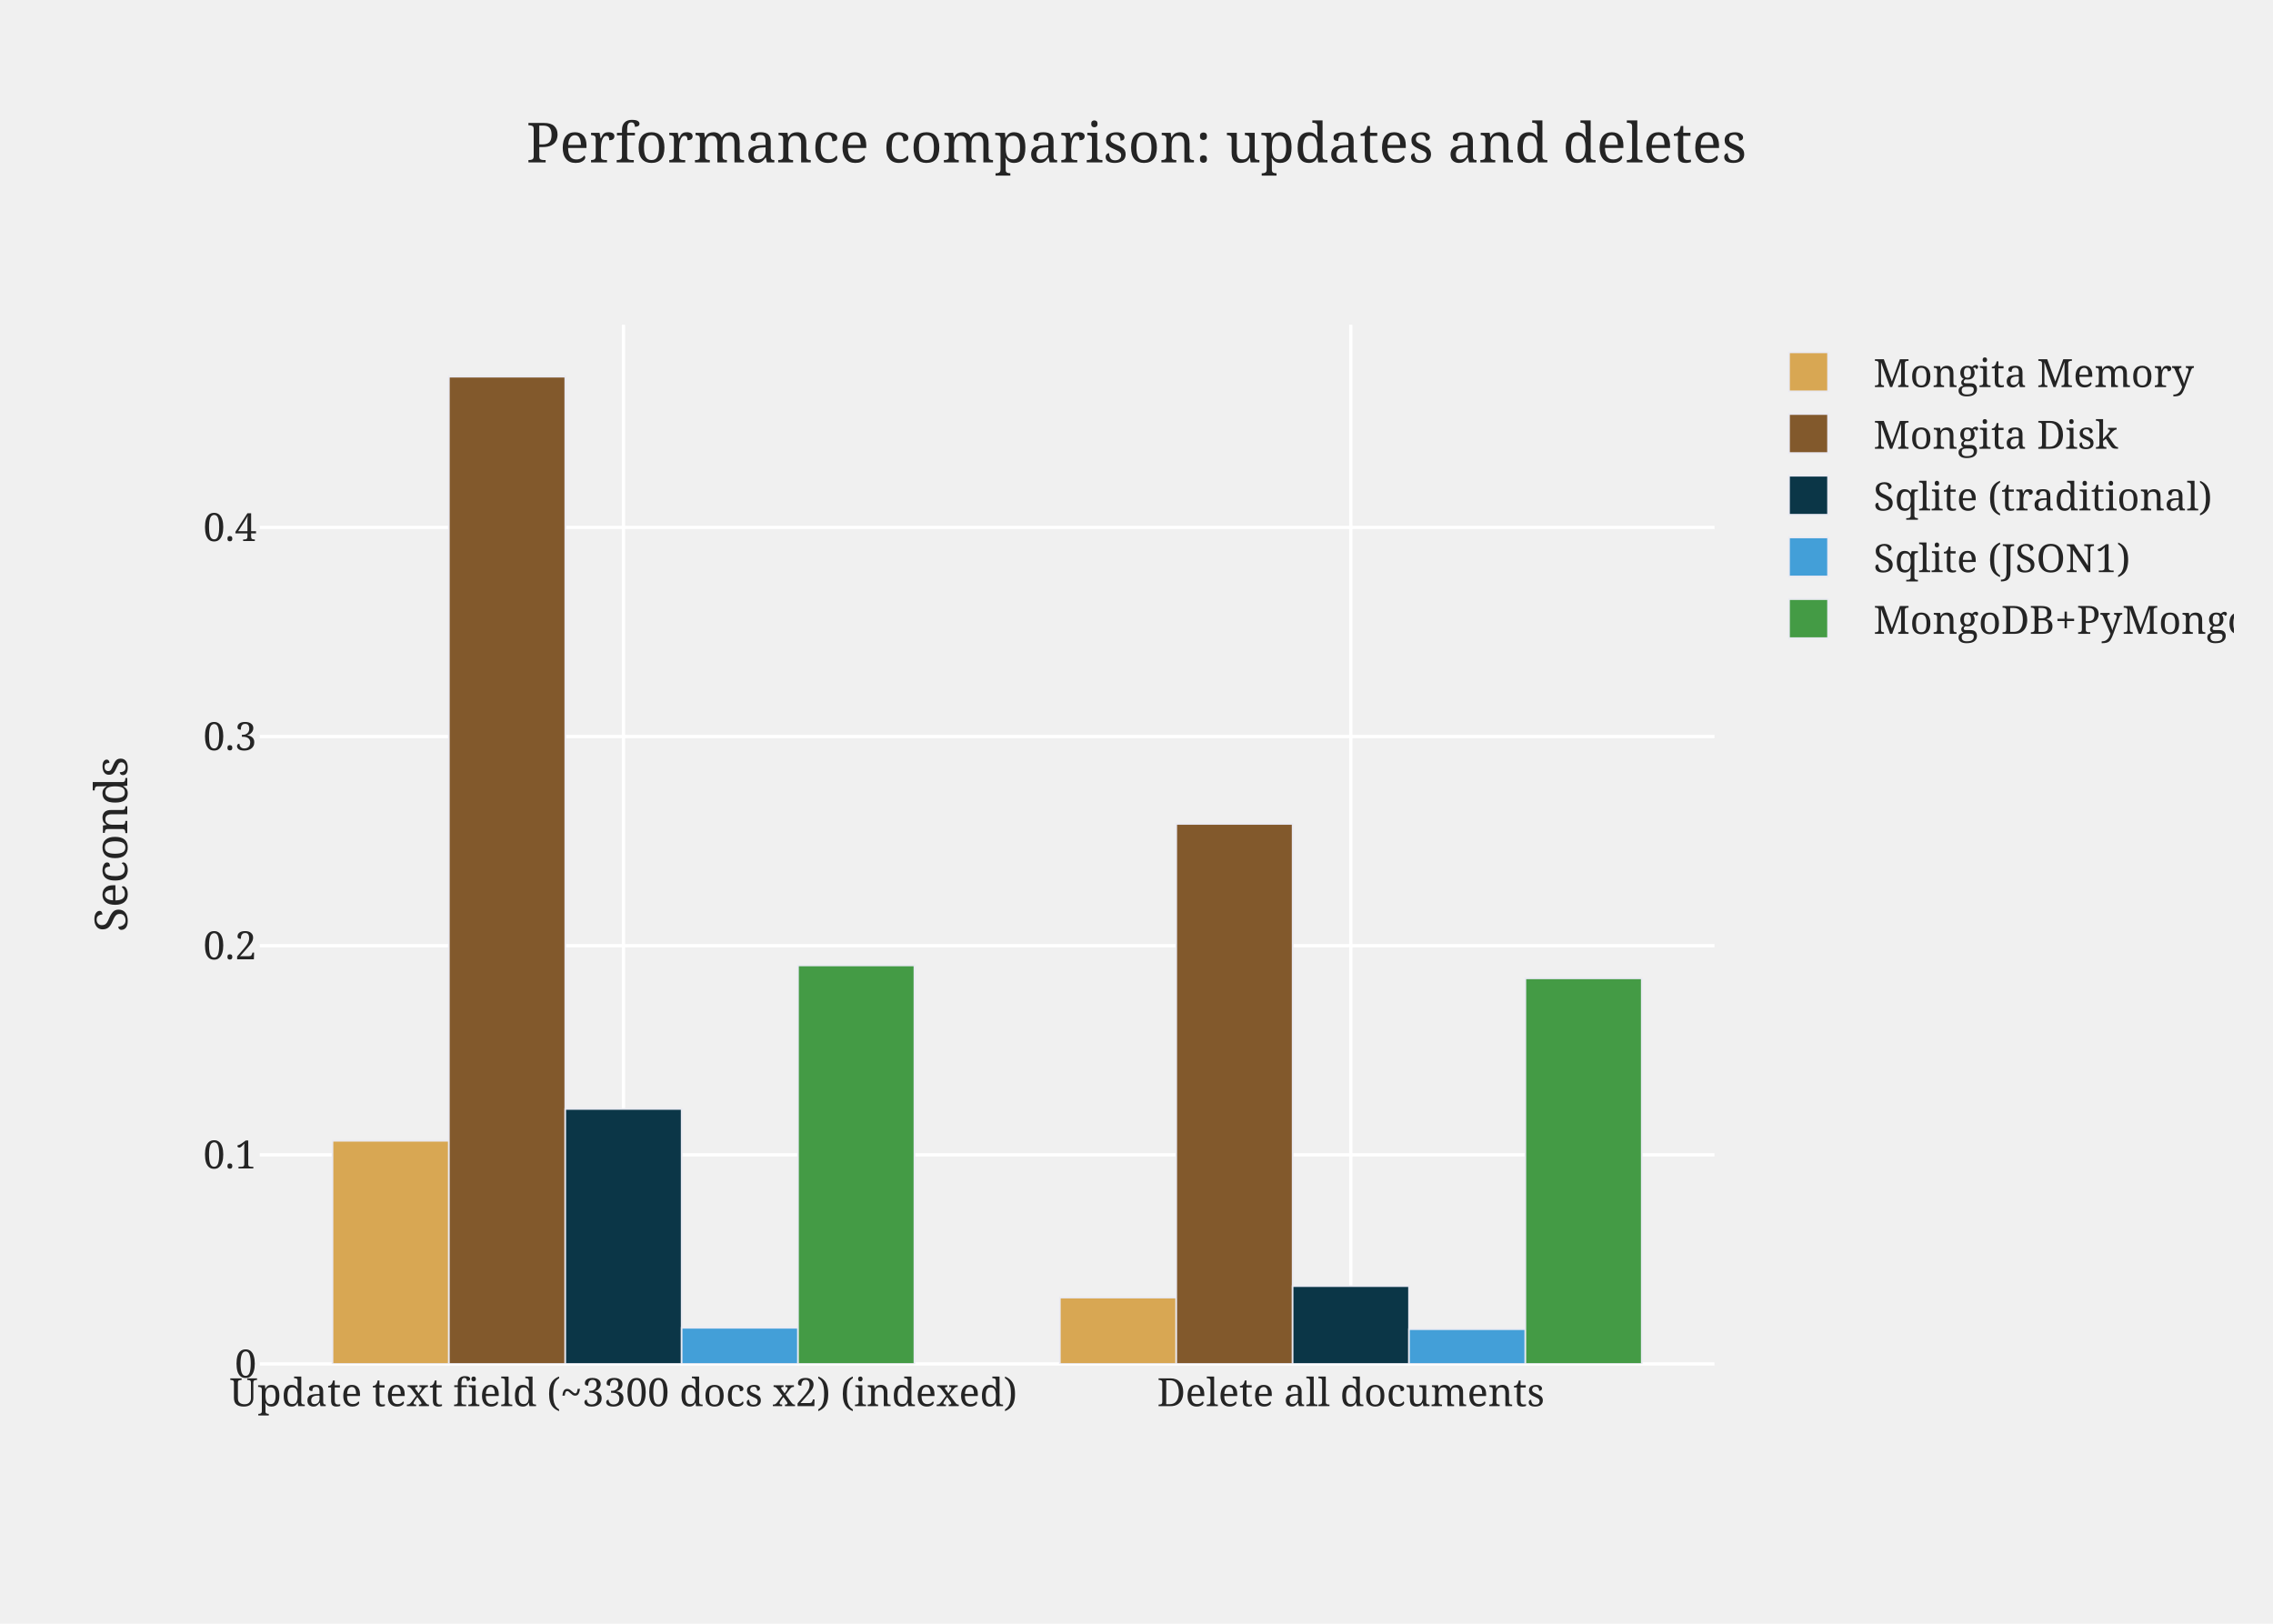
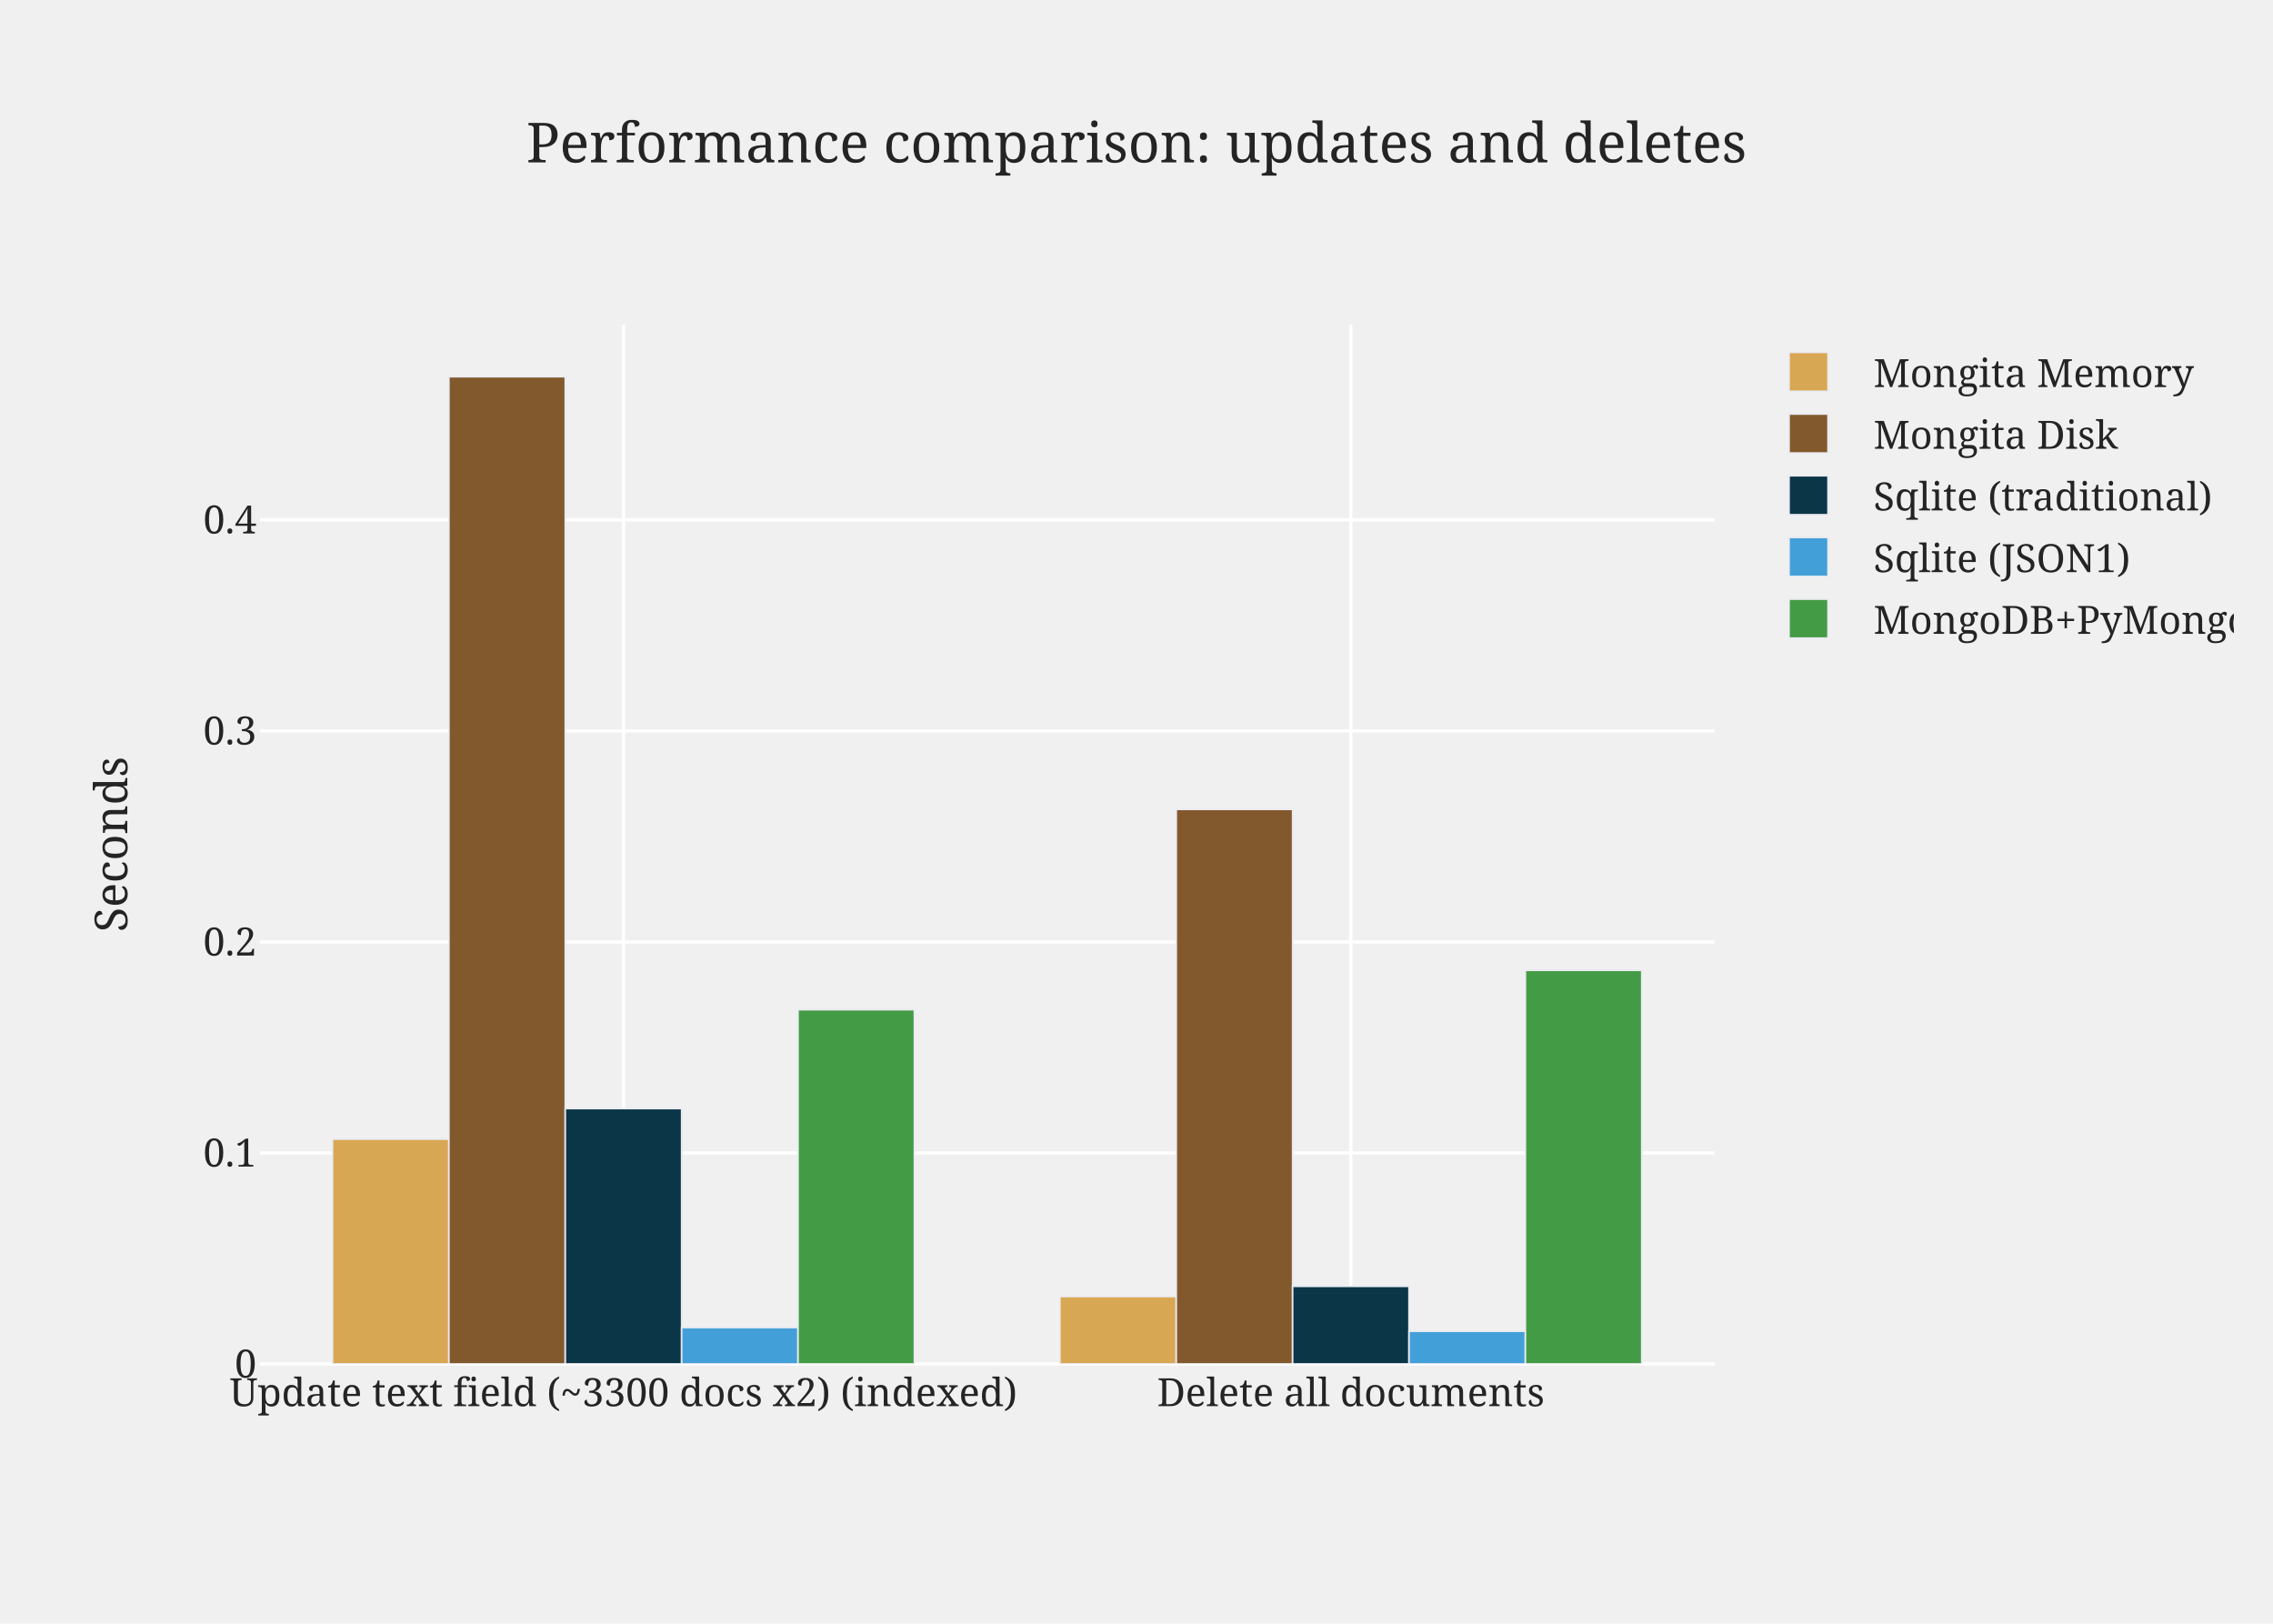
<svg xmlns="http://www.w3.org/2000/svg" class="main-svg" width="700" height="500" style="" viewBox="0 0 700 500">
  <rect x="0" y="0" width="700" height="500" style="fill: rgb(240, 240, 240); fill-opacity: 1;" />
-   <defs id="defs-5ed0d3">
+   <defs id="defs-e6964c">
    <g class="clips">
-       <clipPath id="clip5ed0d3xyplot" class="plotclip">
+       <clipPath id="clipe6964cxyplot" class="plotclip">
        <rect width="448" height="320" />
      </clipPath>
-       <clipPath class="axesclip" id="clip5ed0d3x">
+       <clipPath class="axesclip" id="clipe6964cx">
        <rect x="80" y="0" width="448" height="500" />
      </clipPath>
-       <clipPath class="axesclip" id="clip5ed0d3y">
+       <clipPath class="axesclip" id="clipe6964cy">
        <rect x="0" y="100" width="700" height="320" />
      </clipPath>
-       <clipPath class="axesclip" id="clip5ed0d3xy">
+       <clipPath class="axesclip" id="clipe6964cxy">
        <rect x="80" y="100" width="448" height="320" />
      </clipPath>
    </g>
    <g class="gradients" />
  </defs>
  <g class="bglayer" />
  <g class="layer-below">
    <g class="imagelayer" />
    <g class="shapelayer" />
  </g>
  <g class="cartesianlayer">
    <g class="subplot xy">
      <g class="layer-subplot">
        <g class="shapelayer" />
        <g class="imagelayer" />
      </g>
      <g class="gridlayer">
        <g class="x">
          <path class="xgrid crisp" transform="translate(192,0)" d="M0,100v320" style="stroke: rgb(255, 255, 255); stroke-opacity: 1; stroke-width: 1px;" />
          <path class="xgrid crisp" transform="translate(416,0)" d="M0,100v320" style="stroke: rgb(255, 255, 255); stroke-opacity: 1; stroke-width: 1px;" />
        </g>
        <g class="y">
-           <path class="ygrid crisp" transform="translate(0,355.6)" d="M80,0h448" style="stroke: rgb(255, 255, 255); stroke-opacity: 1; stroke-width: 1px;" />
-           <path class="ygrid crisp" transform="translate(0,291.2)" d="M80,0h448" style="stroke: rgb(255, 255, 255); stroke-opacity: 1; stroke-width: 1px;" />
-           <path class="ygrid crisp" transform="translate(0,226.8)" d="M80,0h448" style="stroke: rgb(255, 255, 255); stroke-opacity: 1; stroke-width: 1px;" />
-           <path class="ygrid crisp" transform="translate(0,162.41)" d="M80,0h448" style="stroke: rgb(255, 255, 255); stroke-opacity: 1; stroke-width: 1px;" />
+           <path class="ygrid crisp" transform="translate(0,355.02)" d="M80,0h448" style="stroke: rgb(255, 255, 255); stroke-opacity: 1; stroke-width: 1px;" />
+           <path class="ygrid crisp" transform="translate(0,290.04)" d="M80,0h448" style="stroke: rgb(255, 255, 255); stroke-opacity: 1; stroke-width: 1px;" />
+           <path class="ygrid crisp" transform="translate(0,225.06)" d="M80,0h448" style="stroke: rgb(255, 255, 255); stroke-opacity: 1; stroke-width: 1px;" />
+           <path class="ygrid crisp" transform="translate(0,160.07)" d="M80,0h448" style="stroke: rgb(255, 255, 255); stroke-opacity: 1; stroke-width: 1px;" />
        </g>
      </g>
      <g class="zerolinelayer">
        <path class="yzl zl crisp" transform="translate(0,420)" d="M80,0h448" style="stroke: rgb(255, 255, 255); stroke-opacity: 1; stroke-width: 1px;" />
      </g>
      <path class="xlines-below" />
      <path class="ylines-below" />
      <g class="overlines-below" />
      <g class="xaxislayer-below" />
      <g class="yaxislayer-below" />
      <g class="overaxes-below" />
-       <g class="plot" transform="translate(80,100)" clip-path="url('#clip5ed0d3xyplot')">
+       <g class="plot" transform="translate(80,100)" clip-path="url('#clipe6964cxyplot')">
        <g class="barlayer mlayer">
          <g class="trace bars" style="opacity: 1;">
            <g class="points">
              <g class="point">
-                 <path d="M22.4,320V251.29H58.24V320Z" style="vector-effect: non-scaling-stroke; opacity: 1; stroke-width: 0.5px; fill: rgb(216, 167, 83); fill-opacity: 1; stroke: rgb(234, 234, 242); stroke-opacity: 1;" />
-               </g>
-               <g class="point">
-                 <path d="M246.4,320V299.57H282.24V320Z" style="vector-effect: non-scaling-stroke; opacity: 1; stroke-width: 0.5px; fill: rgb(216, 167, 83); fill-opacity: 1; stroke: rgb(234, 234, 242); stroke-opacity: 1;" />
+                 <path d="M22.4,320V250.78H58.24V320Z" style="vector-effect: non-scaling-stroke; opacity: 1; stroke-width: 0.5px; fill: rgb(216, 167, 83); fill-opacity: 1; stroke: rgb(234, 234, 242); stroke-opacity: 1;" />
+               </g>
+               <g class="point">
+                 <path d="M246.4,320V299.25H282.24V320Z" style="vector-effect: non-scaling-stroke; opacity: 1; stroke-width: 0.5px; fill: rgb(216, 167, 83); fill-opacity: 1; stroke: rgb(234, 234, 242); stroke-opacity: 1;" />
              </g>
            </g>
          </g>
          <g class="trace bars" style="opacity: 1;">
            <g class="points">
              <g class="point">
                <path d="M58.24,320V16H94.08V320Z" style="vector-effect: non-scaling-stroke; opacity: 1; stroke-width: 0.5px; fill: rgb(130, 89, 44); fill-opacity: 1; stroke: rgb(234, 234, 242); stroke-opacity: 1;" />
              </g>
              <g class="point">
-                 <path d="M282.24,320V153.72H318.08V320Z" style="vector-effect: non-scaling-stroke; opacity: 1; stroke-width: 0.5px; fill: rgb(130, 89, 44); fill-opacity: 1; stroke: rgb(234, 234, 242); stroke-opacity: 1;" />
-               </g>
-             </g>
-           </g>
-           <g class="trace bars" style="opacity: 1;">
-             <g class="points">
-               <g class="point">
-                 <path d="M94.08,320V241.49H129.92V320Z" style="vector-effect: non-scaling-stroke; opacity: 1; stroke-width: 0.5px; fill: rgb(11, 54, 71); fill-opacity: 1; stroke: rgb(234, 234, 242); stroke-opacity: 1;" />
-               </g>
-               <g class="point">
-                 <path d="M318.08,320V296.04H353.92V320Z" style="vector-effect: non-scaling-stroke; opacity: 1; stroke-width: 0.5px; fill: rgb(11, 54, 71); fill-opacity: 1; stroke: rgb(234, 234, 242); stroke-opacity: 1;" />
-               </g>
-             </g>
-           </g>
-           <g class="trace bars" style="opacity: 1;">
-             <g class="points">
-               <g class="point">
-                 <path d="M129.92,320V308.87H165.76V320Z" style="vector-effect: non-scaling-stroke; opacity: 1; stroke-width: 0.5px; fill: rgb(67, 159, 216); fill-opacity: 1; stroke: rgb(234, 234, 242); stroke-opacity: 1;" />
-               </g>
-               <g class="point">
-                 <path d="M353.92,320V309.3H389.76V320Z" style="vector-effect: non-scaling-stroke; opacity: 1; stroke-width: 0.5px; fill: rgb(67, 159, 216); fill-opacity: 1; stroke: rgb(234, 234, 242); stroke-opacity: 1;" />
-               </g>
-             </g>
-           </g>
-           <g class="trace bars" style="opacity: 1;">
-             <g class="points">
-               <g class="point">
-                 <path d="M165.76,320V197.29H201.6V320Z" style="vector-effect: non-scaling-stroke; opacity: 1; stroke-width: 0.5px; fill: rgb(68, 155, 69); fill-opacity: 1; stroke: rgb(234, 234, 242); stroke-opacity: 1;" />
-               </g>
-               <g class="point">
-                 <path d="M389.76,320V201.27H425.6V320Z" style="vector-effect: non-scaling-stroke; opacity: 1; stroke-width: 0.5px; fill: rgb(68, 155, 69); fill-opacity: 1; stroke: rgb(234, 234, 242); stroke-opacity: 1;" />
+                 <path d="M282.24,320V149.23H318.08V320Z" style="vector-effect: non-scaling-stroke; opacity: 1; stroke-width: 0.5px; fill: rgb(130, 89, 44); fill-opacity: 1; stroke: rgb(234, 234, 242); stroke-opacity: 1;" />
+               </g>
+             </g>
+           </g>
+           <g class="trace bars" style="opacity: 1;">
+             <g class="points">
+               <g class="point">
+                 <path d="M94.08,320V241.36H129.92V320Z" style="vector-effect: non-scaling-stroke; opacity: 1; stroke-width: 0.5px; fill: rgb(11, 54, 71); fill-opacity: 1; stroke: rgb(234, 234, 242); stroke-opacity: 1;" />
+               </g>
+               <g class="point">
+                 <path d="M318.08,320V296.1H353.92V320Z" style="vector-effect: non-scaling-stroke; opacity: 1; stroke-width: 0.5px; fill: rgb(11, 54, 71); fill-opacity: 1; stroke: rgb(234, 234, 242); stroke-opacity: 1;" />
+               </g>
+             </g>
+           </g>
+           <g class="trace bars" style="opacity: 1;">
+             <g class="points">
+               <g class="point">
+                 <path d="M129.92,320V308.8H165.76V320Z" style="vector-effect: non-scaling-stroke; opacity: 1; stroke-width: 0.5px; fill: rgb(67, 159, 216); fill-opacity: 1; stroke: rgb(234, 234, 242); stroke-opacity: 1;" />
+               </g>
+               <g class="point">
+                 <path d="M353.92,320V309.94H389.76V320Z" style="vector-effect: non-scaling-stroke; opacity: 1; stroke-width: 0.5px; fill: rgb(67, 159, 216); fill-opacity: 1; stroke: rgb(234, 234, 242); stroke-opacity: 1;" />
+               </g>
+             </g>
+           </g>
+           <g class="trace bars" style="opacity: 1;">
+             <g class="points">
+               <g class="point">
+                 <path d="M165.76,320V210.92H201.6V320Z" style="vector-effect: non-scaling-stroke; opacity: 1; stroke-width: 0.5px; fill: rgb(68, 155, 69); fill-opacity: 1; stroke: rgb(234, 234, 242); stroke-opacity: 1;" />
+               </g>
+               <g class="point">
+                 <path d="M389.76,320V198.8H425.6V320Z" style="vector-effect: non-scaling-stroke; opacity: 1; stroke-width: 0.5px; fill: rgb(68, 155, 69); fill-opacity: 1; stroke: rgb(234, 234, 242); stroke-opacity: 1;" />
              </g>
            </g>
          </g>
        </g>
      </g>
      <g class="overplot" />
      <path class="xlines-above crisp" d="M0,0" style="fill: none;" />
      <path class="ylines-above crisp" d="M0,0" style="fill: none;" />
      <g class="overlines-above" />
      <g class="xaxislayer-above">
        <g class="xtick">
          <text text-anchor="middle" x="0" y="433" transform="translate(192,0)" style="font-family: Garamond; font-size: 12px; fill: rgb(36, 36, 36); fill-opacity: 1; white-space: pre;">Update text field (~3300 docs x2) (indexed)</text>
        </g>
        <g class="xtick">
          <text text-anchor="middle" x="0" y="433" transform="translate(416,0)" style="font-family: Garamond; font-size: 12px; fill: rgb(36, 36, 36); fill-opacity: 1; white-space: pre;">Delete all documents</text>
        </g>
      </g>
      <g class="yaxislayer-above">
        <g class="ytick">
          <text text-anchor="end" x="79" y="4.2" transform="translate(0,420)" style="font-family: Garamond; font-size: 12px; fill: rgb(36, 36, 36); fill-opacity: 1; white-space: pre;">0</text>
        </g>
        <g class="ytick">
-           <text text-anchor="end" x="79" y="4.2" transform="translate(0,355.6)" style="font-family: Garamond; font-size: 12px; fill: rgb(36, 36, 36); fill-opacity: 1; white-space: pre;">0.1</text>
-         </g>
-         <g class="ytick">
-           <text text-anchor="end" x="79" y="4.2" transform="translate(0,291.2)" style="font-family: Garamond; font-size: 12px; fill: rgb(36, 36, 36); fill-opacity: 1; white-space: pre;">0.2</text>
-         </g>
-         <g class="ytick">
-           <text text-anchor="end" x="79" y="4.2" transform="translate(0,226.8)" style="font-family: Garamond; font-size: 12px; fill: rgb(36, 36, 36); fill-opacity: 1; white-space: pre;">0.3</text>
-         </g>
-         <g class="ytick">
-           <text text-anchor="end" x="79" y="4.2" transform="translate(0,162.41)" style="font-family: Garamond; font-size: 12px; fill: rgb(36, 36, 36); fill-opacity: 1; white-space: pre;">0.4</text>
+           <text text-anchor="end" x="79" y="4.2" transform="translate(0,355.02)" style="font-family: Garamond; font-size: 12px; fill: rgb(36, 36, 36); fill-opacity: 1; white-space: pre;">0.1</text>
+         </g>
+         <g class="ytick">
+           <text text-anchor="end" x="79" y="4.2" transform="translate(0,290.04)" style="font-family: Garamond; font-size: 12px; fill: rgb(36, 36, 36); fill-opacity: 1; white-space: pre;">0.2</text>
+         </g>
+         <g class="ytick">
+           <text text-anchor="end" x="79" y="4.2" transform="translate(0,225.06)" style="font-family: Garamond; font-size: 12px; fill: rgb(36, 36, 36); fill-opacity: 1; white-space: pre;">0.3</text>
+         </g>
+         <g class="ytick">
+           <text text-anchor="end" x="79" y="4.2" transform="translate(0,160.07)" style="font-family: Garamond; font-size: 12px; fill: rgb(36, 36, 36); fill-opacity: 1; white-space: pre;">0.4</text>
        </g>
      </g>
      <g class="overaxes-above" />
    </g>
  </g>
  <g class="polarlayer" />
  <g class="ternarylayer" />
  <g class="geolayer" />
  <g class="funnelarealayer" />
  <g class="pielayer" />
  <g class="treemaplayer" />
  <g class="sunburstlayer" />
  <g class="glimages" />
-   <defs id="topdefs-5ed0d3">
+   <defs id="topdefs-e6964c">
    <g class="clips" />
-     <clipPath id="legend5ed0d3">
+     <clipPath id="legende6964c">
      <rect width="151" height="105" x="0" y="0" />
    </clipPath>
  </defs>
  <g class="layer-above">
    <g class="imagelayer" />
    <g class="shapelayer" />
  </g>
  <g class="infolayer">
    <g class="legend" pointer-events="all" transform="translate(536.96,100)">
      <rect class="bg" shape-rendering="crispEdges" width="151" height="105" x="0" y="0" style="stroke: rgb(68, 68, 68); stroke-opacity: 1; fill: rgb(240, 240, 240); fill-opacity: 1; stroke-width: 0px;" />
-       <g class="scrollbox" transform="" clip-path="url('#legend5ed0d3')">
+       <g class="scrollbox" transform="" clip-path="url('#legende6964c')">
        <g class="groups">
          <g class="traces" transform="translate(0,14.5)" style="opacity: 1;">
            <text class="legendtext" text-anchor="start" x="40" y="4.68" style="font-family: Garamond; font-size: 12px; fill: rgb(36, 36, 36); fill-opacity: 1; white-space: pre;">Mongita Memory</text>
            <g class="layers" style="opacity: 1;">
              <g class="legendfill" />
              <g class="legendlines" />
              <g class="legendsymbols">
                <g class="legendpoints">
                  <path class="legendundefined" d="M6,6H-6V-6H6Z" transform="translate(20,0)" style="stroke-width: 0.5px; fill: rgb(216, 167, 83); fill-opacity: 1; stroke: rgb(234, 234, 242); stroke-opacity: 1;" />
                </g>
              </g>
            </g>
            <rect class="legendtoggle" x="0" y="-9.5" width="145.453" height="19" style="fill: rgb(0, 0, 0); fill-opacity: 0;" />
          </g>
          <g class="traces" transform="translate(0,33.5)" style="opacity: 1;">
            <text class="legendtext" text-anchor="start" x="40" y="4.68" style="font-family: Garamond; font-size: 12px; fill: rgb(36, 36, 36); fill-opacity: 1; white-space: pre;">Mongita Disk</text>
            <g class="layers" style="opacity: 1;">
              <g class="legendfill" />
              <g class="legendlines" />
              <g class="legendsymbols">
                <g class="legendpoints">
                  <path class="legendundefined" d="M6,6H-6V-6H6Z" transform="translate(20,0)" style="stroke-width: 0.5px; fill: rgb(130, 89, 44); fill-opacity: 1; stroke: rgb(234, 234, 242); stroke-opacity: 1;" />
                </g>
              </g>
            </g>
            <rect class="legendtoggle" x="0" y="-9.5" width="145.453" height="19" style="fill: rgb(0, 0, 0); fill-opacity: 0;" />
          </g>
          <g class="traces" transform="translate(0,52.5)" style="opacity: 1;">
            <text class="legendtext" text-anchor="start" x="40" y="4.68" style="font-family: Garamond; font-size: 12px; fill: rgb(36, 36, 36); fill-opacity: 1; white-space: pre;">Sqlite (traditional)</text>
            <g class="layers" style="opacity: 1;">
              <g class="legendfill" />
              <g class="legendlines" />
              <g class="legendsymbols">
                <g class="legendpoints">
                  <path class="legendundefined" d="M6,6H-6V-6H6Z" transform="translate(20,0)" style="stroke-width: 0.5px; fill: rgb(11, 54, 71); fill-opacity: 1; stroke: rgb(234, 234, 242); stroke-opacity: 1;" />
                </g>
              </g>
            </g>
            <rect class="legendtoggle" x="0" y="-9.5" width="145.453" height="19" style="fill: rgb(0, 0, 0); fill-opacity: 0;" />
          </g>
          <g class="traces" transform="translate(0,71.5)" style="opacity: 1;">
            <text class="legendtext" text-anchor="start" x="40" y="4.68" style="font-family: Garamond; font-size: 12px; fill: rgb(36, 36, 36); fill-opacity: 1; white-space: pre;">Sqlite (JSON1)</text>
            <g class="layers" style="opacity: 1;">
              <g class="legendfill" />
              <g class="legendlines" />
              <g class="legendsymbols">
                <g class="legendpoints">
                  <path class="legendundefined" d="M6,6H-6V-6H6Z" transform="translate(20,0)" style="stroke-width: 0.5px; fill: rgb(67, 159, 216); fill-opacity: 1; stroke: rgb(234, 234, 242); stroke-opacity: 1;" />
                </g>
              </g>
            </g>
            <rect class="legendtoggle" x="0" y="-9.5" width="145.453" height="19" style="fill: rgb(0, 0, 0); fill-opacity: 0;" />
          </g>
          <g class="traces" transform="translate(0,90.5)" style="opacity: 1;">
            <text class="legendtext" text-anchor="start" x="40" y="4.68" style="font-family: Garamond; font-size: 12px; fill: rgb(36, 36, 36); fill-opacity: 1; white-space: pre;">MongoDB+PyMongo</text>
            <g class="layers" style="opacity: 1;">
              <g class="legendfill" />
              <g class="legendlines" />
              <g class="legendsymbols">
                <g class="legendpoints">
                  <path class="legendundefined" d="M6,6H-6V-6H6Z" transform="translate(20,0)" style="stroke-width: 0.5px; fill: rgb(68, 155, 69); fill-opacity: 1; stroke: rgb(234, 234, 242); stroke-opacity: 1;" />
                </g>
              </g>
            </g>
            <rect class="legendtoggle" x="0" y="-9.5" width="145.453" height="19" style="fill: rgb(0, 0, 0); fill-opacity: 0;" />
          </g>
        </g>
      </g>
      <rect class="scrollbar" rx="20" ry="3" width="0" height="0" x="0" y="0" style="fill: rgb(128, 139, 164); fill-opacity: 1;" />
    </g>
    <g class="g-gtitle">
      <text class="gtitle" x="350" y="50" text-anchor="middle" dy="0em" style="font-family: Garamond; font-size: 17px; fill: rgb(36, 36, 36); opacity: 1; font-weight: normal; white-space: pre;">Performance comparison: updates and deletes</text>
    </g>
    <g class="g-xtitle" />
    <g class="g-ytitle">
      <text class="ytitle" transform="rotate(-90,39.2,260)" x="39.2" y="260" text-anchor="middle" style="font-family: Garamond; font-size: 14px; fill: rgb(36, 36, 36); opacity: 1; font-weight: normal; white-space: pre;">Seconds</text>
    </g>
  </g>
</svg>
